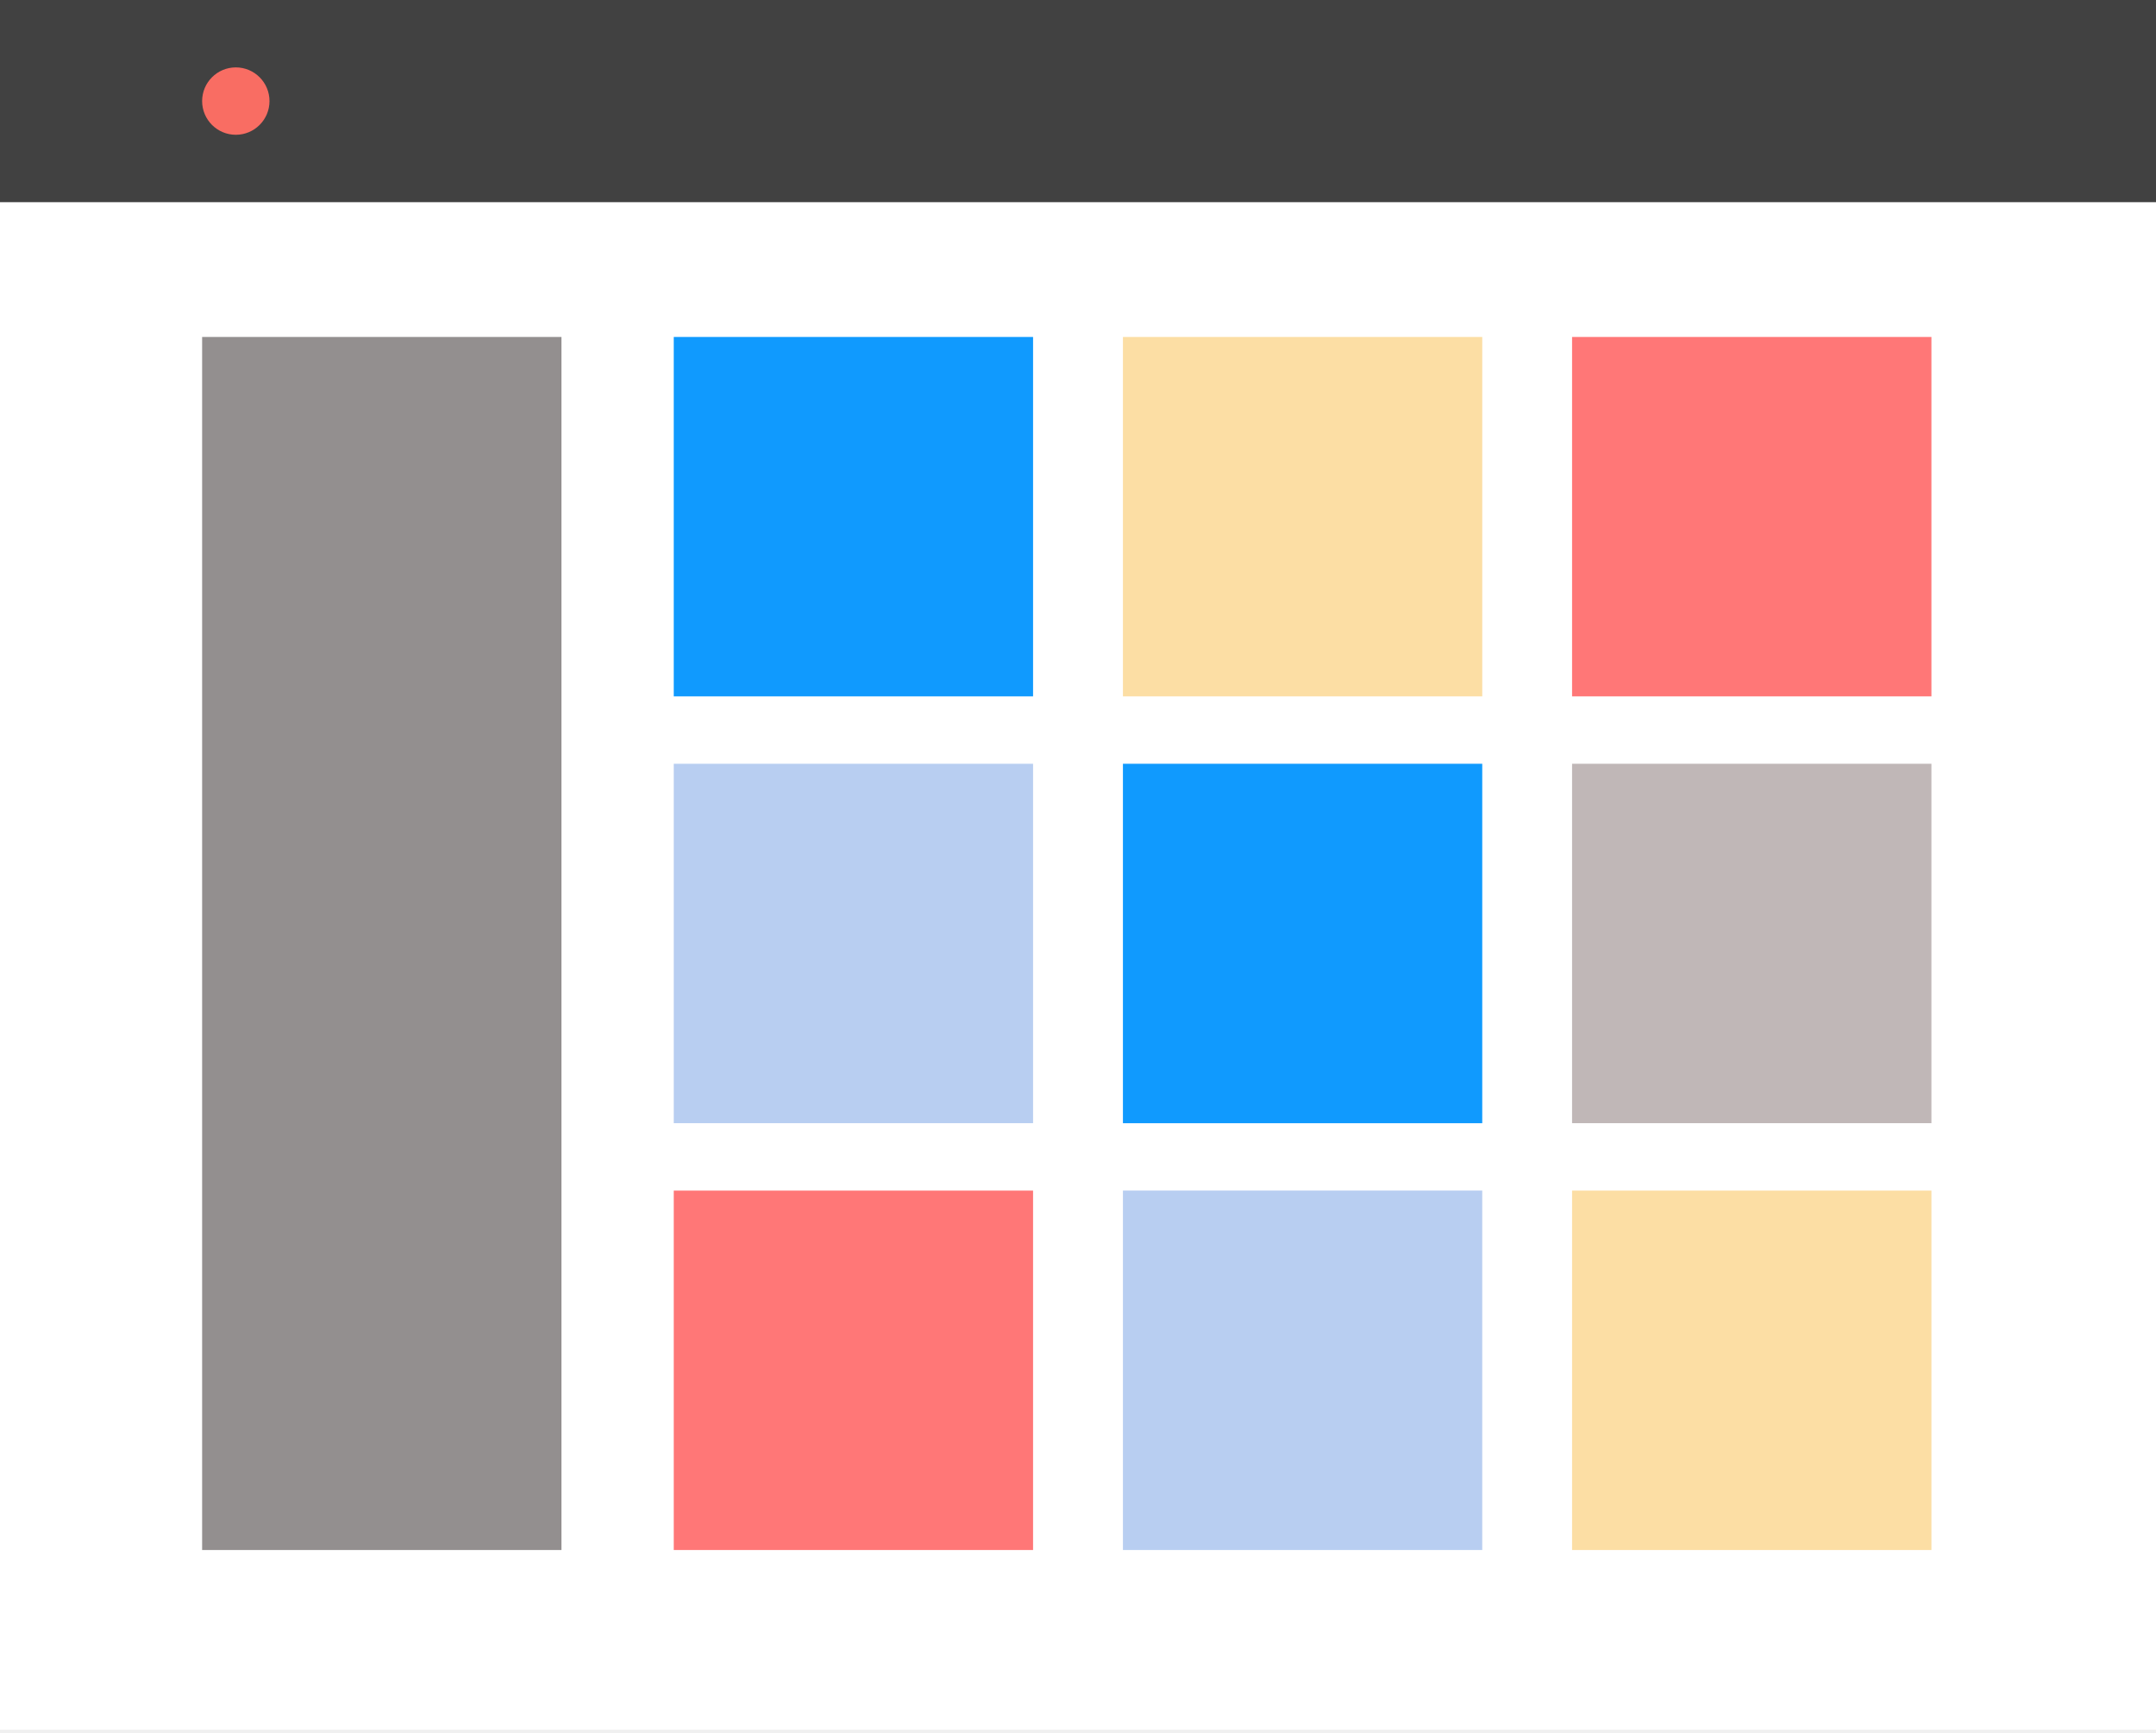
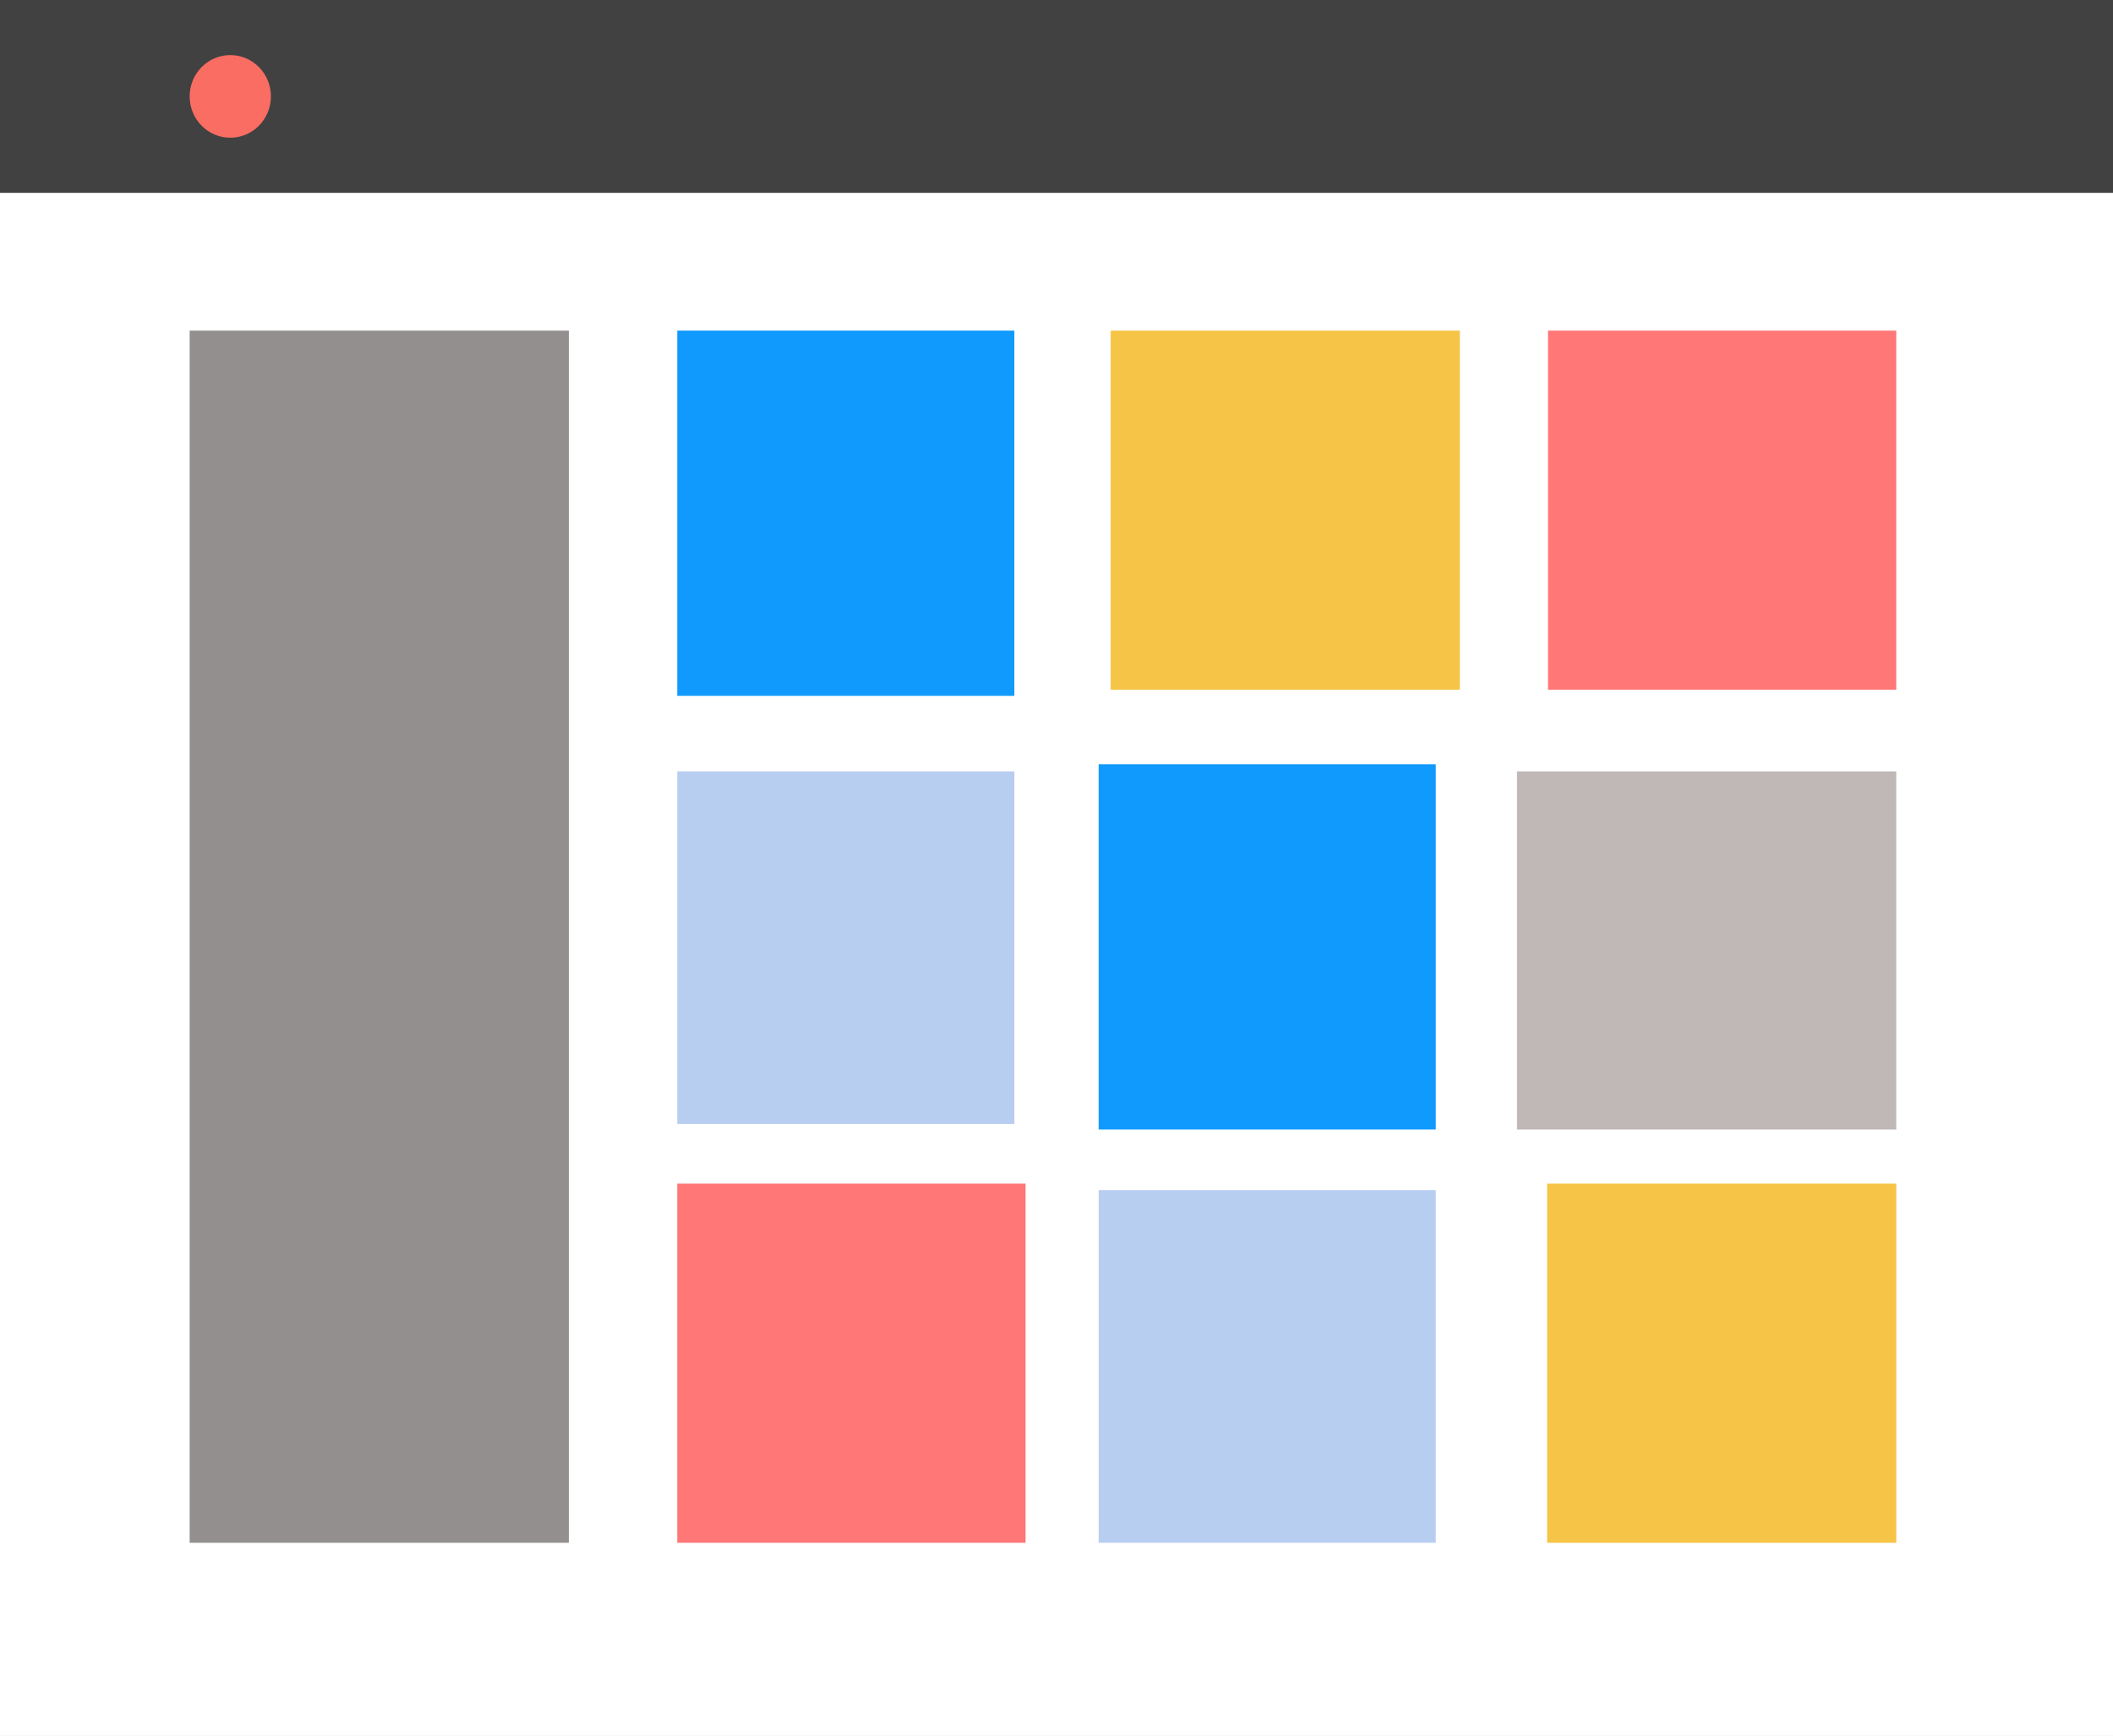
- <svg xmlns="http://www.w3.org/2000/svg" width="56" height="45" viewBox="0 0 56 45" fill="none">
-   <path d="M0 0H56V44.917H0V0Z" fill="white" />
-   <path d="M0 0H56V5.25H0V0Z" fill="#414141" />
-   <path d="M5.25 8.75H14.583V40.25H5.25V8.75Z" fill="#938F8F" />
-   <path d="M17.5 8.75H26.833V18.083H17.5V8.75Z" fill="#109AFE" />
-   <path d="M29.167 19.833H38.5V29.167H29.167V19.833Z" fill="#109AFE" />
-   <path d="M17.5 19.833H26.833V29.166H17.5V19.833Z" fill="#B8CEF1" />
-   <path d="M29.167 30.916H38.5V40.25H29.167V30.916Z" fill="#B8CEF1" />
-   <path d="M17.5 30.917H26.833V40.25H17.5V30.917Z" fill="#FF7777" />
-   <path d="M40.833 8.75H50.167V18.083H40.833V8.75Z" fill="#FF7777" />
-   <path d="M40.833 19.833H50.167V29.166H40.833V19.833Z" fill="#C0B7B7" />
-   <path d="M29.167 8.75H38.5V18.083H29.167V8.75Z" fill="#FCDEA4" />
-   <path d="M40.833 30.917H50.167V40.25H40.833V30.917Z" fill="#FCDEA4" />
-   <path d="M7 2.625C7 3.108 6.608 3.5 6.125 3.5C5.642 3.5 5.25 3.108 5.25 2.625C5.25 2.142 5.642 1.75 6.125 1.75C6.608 1.75 7 2.142 7 2.625Z" fill="#F96D63" />
+ <svg xmlns="http://www.w3.org/2000/svg" width="56" height="46" viewBox="0 0 56 46" fill="none">
+   <path d="M0 0H56V46H0V0Z" fill="white" />
+   <path d="M0 0H56V5.111H0V0Z" fill="#414141" />
+   <path d="M5.026 8.762H15.077V40.889H5.026V8.762Z" fill="#938F8F" />
+   <path d="M17.949 8.762H26.883V18.442H17.949V8.762Z" fill="#109AFE" />
+   <path d="M29.117 20.256H38.051V29.936H29.117V20.256Z" fill="#109AFE" />
+   <path d="M17.949 20.444H26.883V29.79H17.949V20.444Z" fill="#B8CEF1" />
+   <path d="M29.117 31.543H38.051V40.889H29.117V31.543Z" fill="#B8CEF1" />
+   <path d="M17.949 31.37H27.18V40.889H17.949V31.37Z" fill="#FF7777" />
+   <path d="M41.026 8.762H50.256V18.281H41.026V8.762Z" fill="#FF7777" />
+   <path d="M40.205 20.444H50.256V29.936H40.205V20.444Z" fill="#C0B7B7" />
+   <path d="M29.436 8.762H38.69V18.281H29.436V8.762Z" fill="#F6C548" />
+   <path d="M41.003 31.37H50.257V40.889H41.003V31.37Z" fill="#F6C548" />
+   <path d="M7.18 2.555C7.18 3.16 6.698 3.65 6.103 3.65C5.508 3.65 5.026 3.16 5.026 2.555C5.026 1.95 5.508 1.46 6.103 1.46C6.698 1.46 7.18 1.95 7.18 2.555Z" fill="#F96D63" />
</svg>
